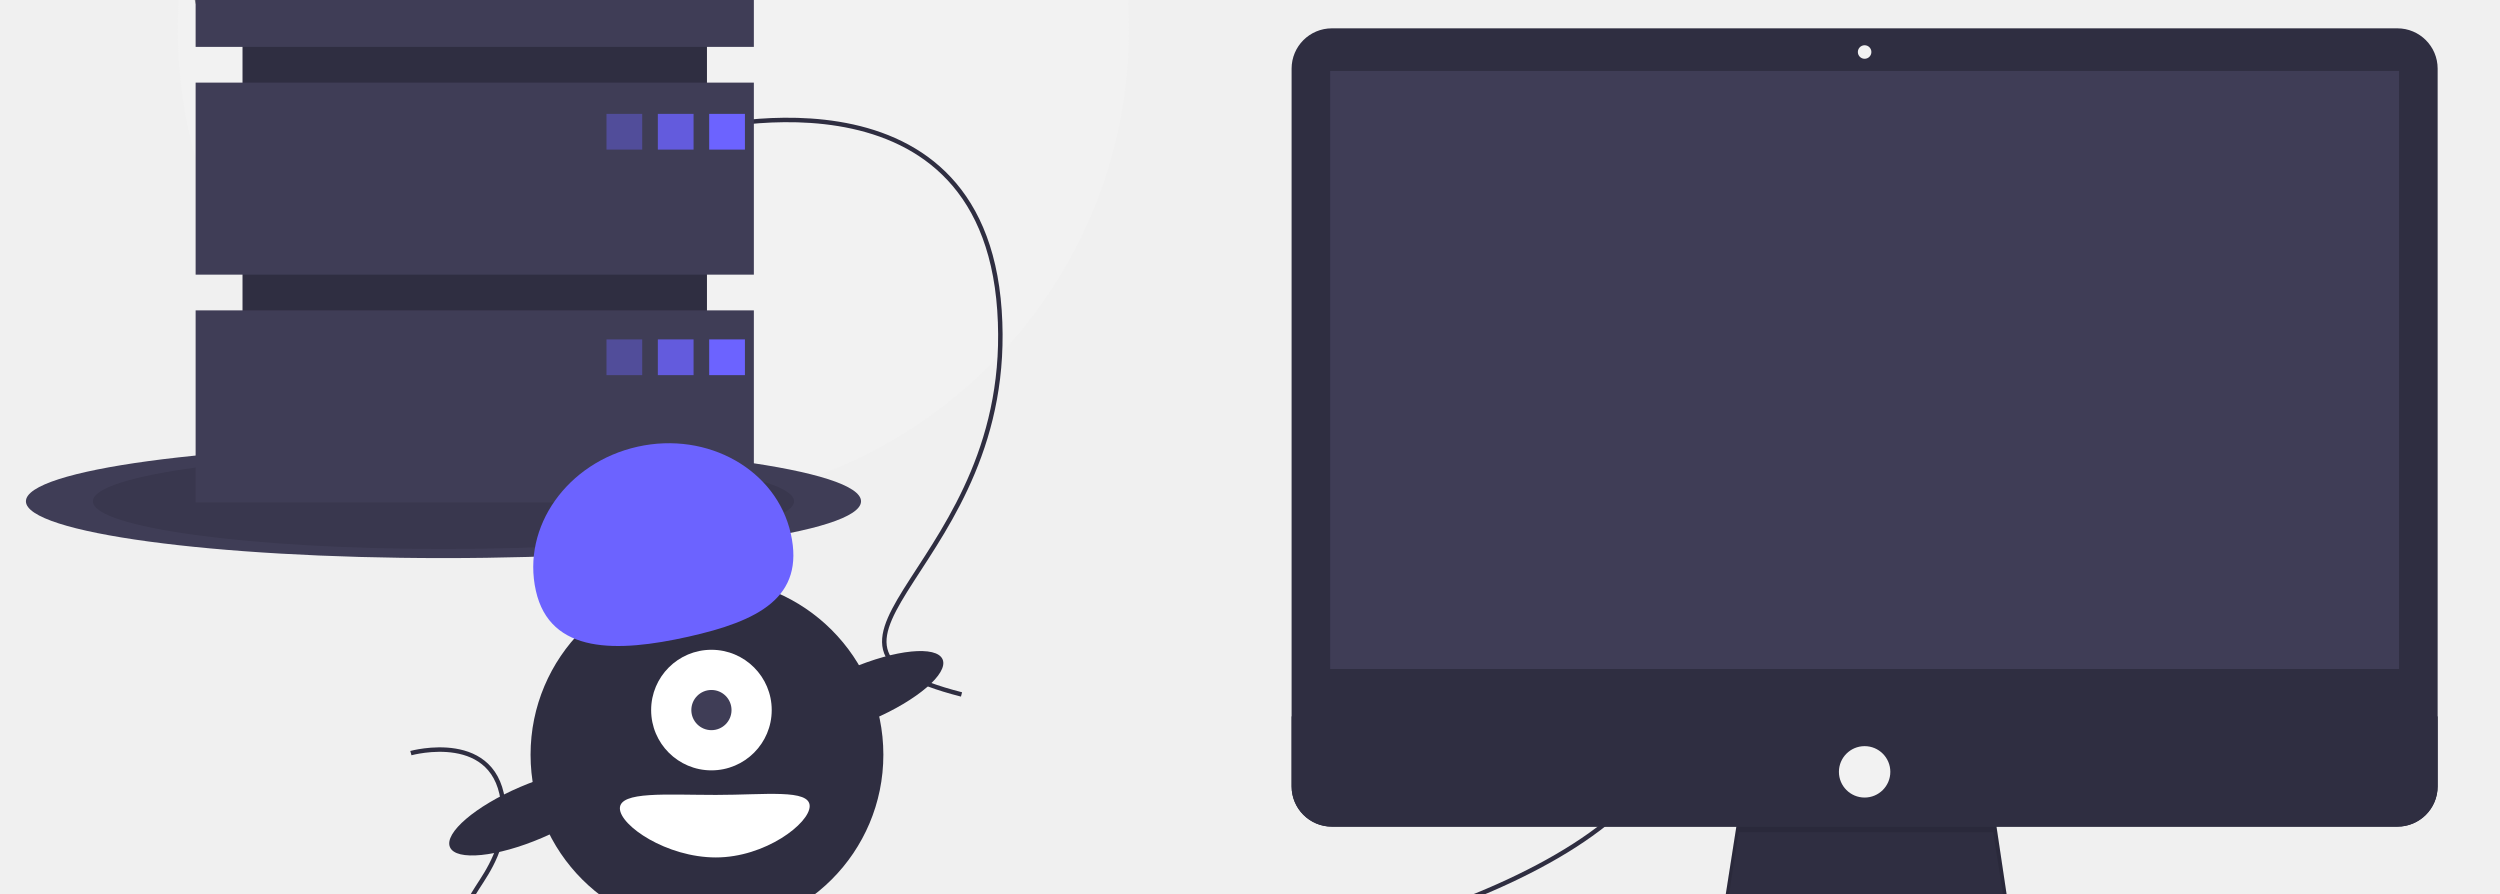
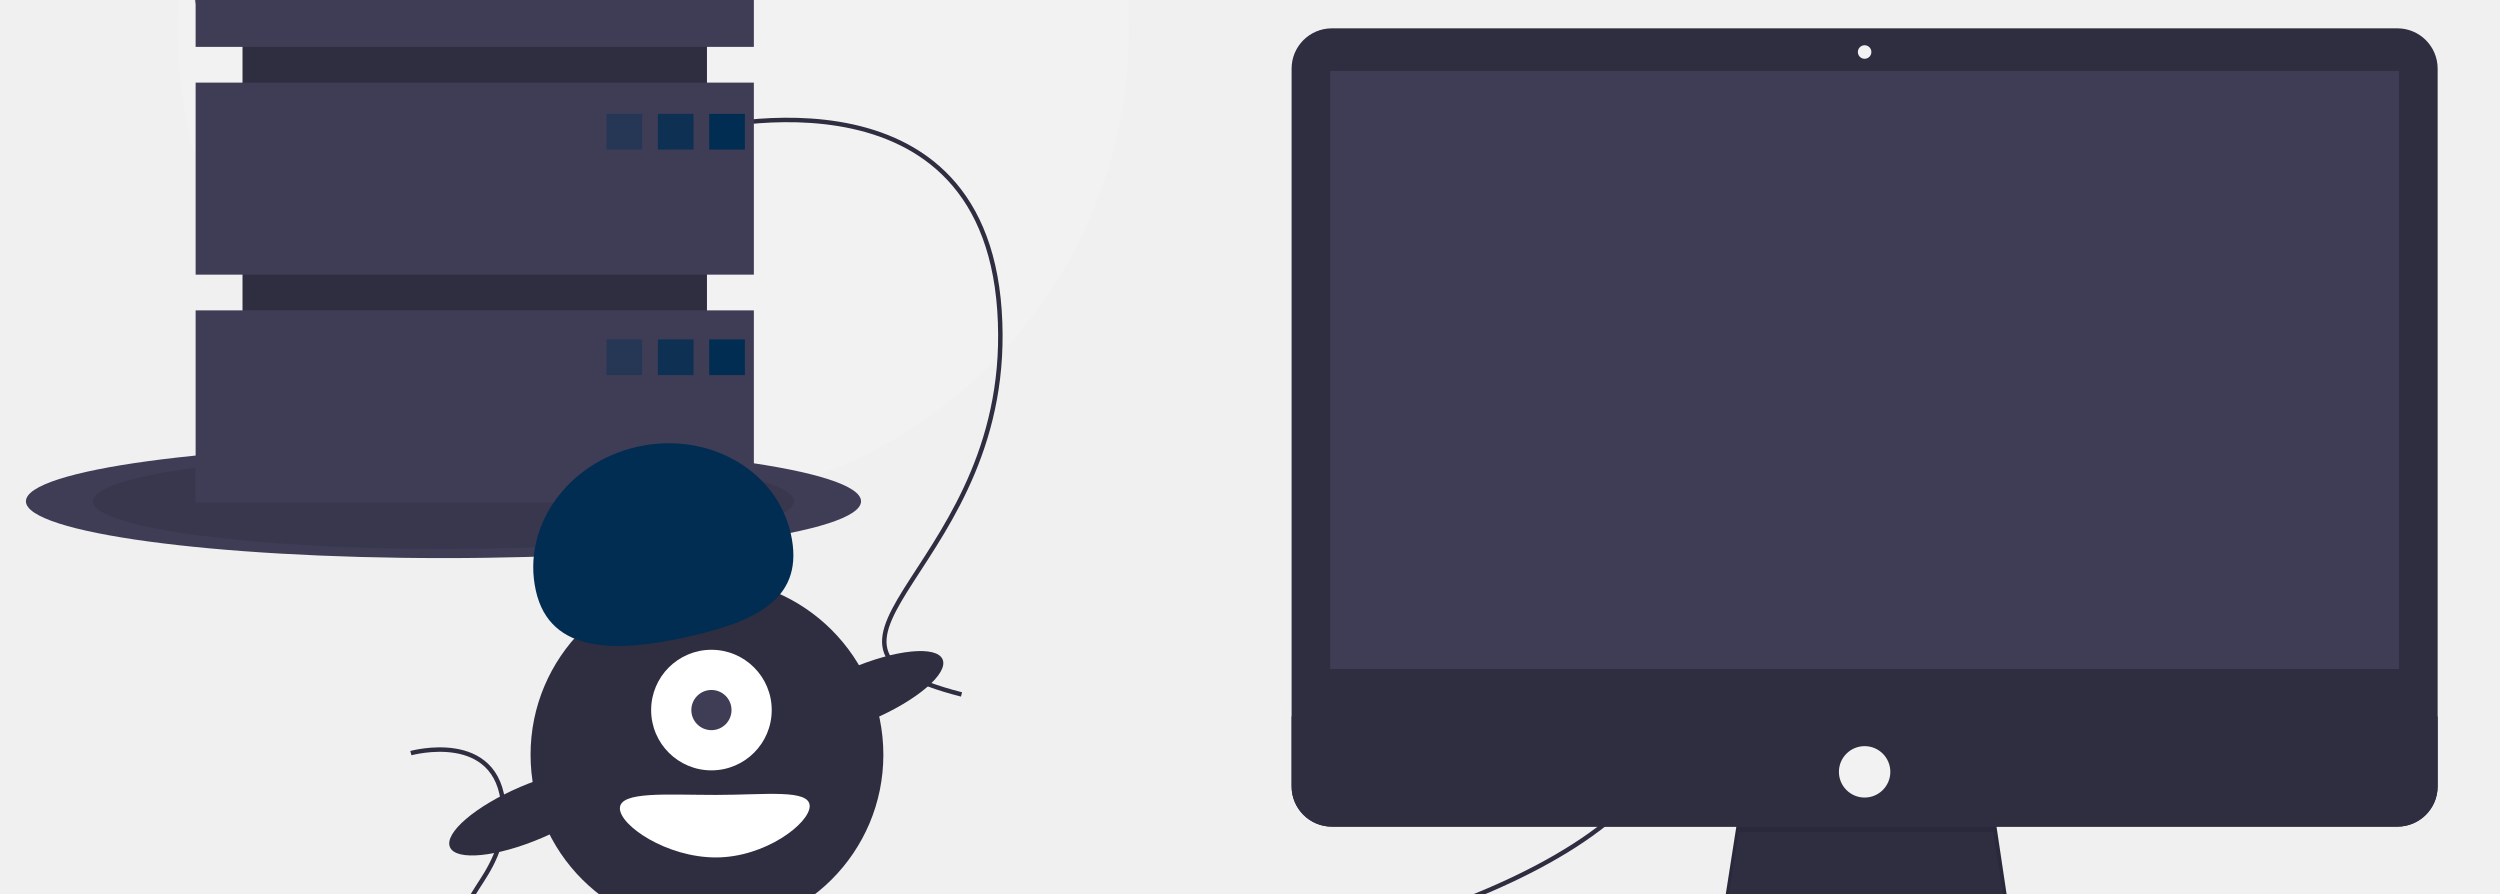
<svg xmlns="http://www.w3.org/2000/svg" id="aa03ddf9-f8f2-4819-a4ce-be9b0a220741" data-name="Layer 1" width="1119.609" height="400" viewBox="0 200 1119.609 400">
  <circle cx="292.609" cy="213" r="213" fill="#f2f2f2" />
  <path d="M31.391,151.642c0,77.498,48.618,140.208,108.701,140.208" transform="translate(-31.39089 -100.5)" fill="#2f2e41" />
-   <path d="M140.092,291.851c0-78.369,54.255-141.784,121.304-141.784" transform="translate(-31.39089 -100.5)" fill="#6c63ff" />
-   <path d="M70.775,158.668c0,73.615,31.003,133.183,69.316,133.183" transform="translate(-31.39089 -100.5)" fill="#6c63ff" />
+   <path d="M140.092,291.851c0-78.369,54.255-141.784,121.304-141.784" transform="translate(-31.39089 -100.5)" fill="#012D52" />
+   <path d="M70.775,158.668c0,73.615,31.003,133.183,69.316,133.183" transform="translate(-31.39089 -100.5)" fill="#012D52" />
  <path d="M140.092,291.851c0-100.138,62.71-181.168,140.208-181.168" transform="translate(-31.39089 -100.5)" fill="#2f2e41" />
  <path d="M117.224,292.839s15.416-.475,20.061-3.783,23.713-7.258,24.866-1.953,23.167,26.388,5.763,26.529-40.439-2.711-45.076-5.535S117.224,292.839,117.224,292.839Z" transform="translate(-31.39089 -100.5)" fill="#a8a8a8" />
  <path d="M168.224,311.785c-17.404.14-40.439-2.711-45.076-5.535-3.531-2.151-4.938-9.869-5.409-13.43-.326.014-.515.02-.515.02s.976,12.433,5.613,15.257,27.672,5.676,45.076,5.535c5.024-.041,6.759-1.828,6.664-4.475C173.879,310.756,171.963,311.755,168.224,311.785Z" transform="translate(-31.39089 -100.5)" opacity="0.2" />
  <ellipse cx="198.609" cy="424.5" rx="187" ry="25.44" fill="#3f3d56" />
  <ellipse cx="198.609" cy="424.5" rx="157" ry="21.359" opacity="0.1" />
  <ellipse cx="836.609" cy="660.5" rx="283" ry="38.5" fill="#3f3d56" />
  <ellipse cx="310.609" cy="645.5" rx="170" ry="23.127" fill="#3f3d56" />
  <path d="M494,726.5c90,23,263-30,282-90" transform="translate(-31.39089 -100.5)" fill="none" stroke="#2f2e41" stroke-miterlimit="10" stroke-width="2" />
  <path d="M341,359.5s130-36,138,80-107,149-17,172" transform="translate(-31.39089 -100.5)" fill="none" stroke="#2f2e41" stroke-miterlimit="10" stroke-width="2" />
  <path d="M215.402,637.783s39.072-10.82,41.477,24.044-32.16,44.783-5.109,51.696" transform="translate(-31.39089 -100.5)" fill="none" stroke="#2f2e41" stroke-miterlimit="10" stroke-width="2" />
  <path d="M810.096,663.74,802.218,714.035s-38.782,20.603-11.513,21.209,155.733,0,155.733,0,24.845,0-14.543-21.815l-7.878-52.719Z" transform="translate(-31.39089 -100.5)" fill="#2f2e41" />
  <path d="M785.219,734.698c6.193-5.51,16.999-11.252,16.999-11.252l7.878-50.295,113.922.107,7.878,49.582c9.185,5.087,14.875,8.987,18.204,11.978,5.059-1.154,10.587-5.444-18.204-21.389l-7.878-52.719-113.922,3.03L802.218,714.035S769.63,731.35,785.219,734.698Z" transform="translate(-31.39089 -100.5)" opacity="0.1" />
  <rect x="578.433" y="212.689" width="513.253" height="357.52" rx="18.046" fill="#2f2e41" />
  <rect x="595.703" y="231.777" width="478.713" height="267.837" fill="#3f3d56" />
  <circle cx="835.059" cy="223.293" r="3.03" fill="#f2f2f2" />
  <path d="M1123.077,621.322V652.663a18.043,18.043,0,0,1-18.046,18.046H627.869A18.043,18.043,0,0,1,609.824,652.663V621.322Z" transform="translate(-31.39089 -100.5)" fill="#2f2e41" />
  <polygon points="968.978 667.466 968.978 673.526 642.968 673.526 642.968 668.678 643.417 667.466 651.452 645.651 962.312 645.651 968.978 667.466" fill="#2f2e41" />
  <path d="M1125.828,762.034c-.594,2.539-2.836,5.217-7.902,7.75-18.179,9.089-55.143-2.424-55.143-2.424s-28.48-4.848-28.48-17.573a22.725,22.725,0,0,1,2.497-1.485c7.643-4.044,32.984-14.021,77.918.422a18.739,18.739,0,0,1,8.541,5.597C1125.079,756.454,1126.507,759.157,1125.828,762.034Z" transform="translate(-31.39089 -100.5)" fill="#2f2e41" />
  <path d="M1125.828,762.034c-22.251,8.526-42.084,9.162-62.439-4.975-10.265-7.126-19.591-8.89-26.59-8.756,7.643-4.044,32.984-14.021,77.918.422a18.739,18.739,0,0,1,8.541,5.597C1125.079,756.454,1126.507,759.157,1125.828,762.034Z" transform="translate(-31.39089 -100.5)" opacity="0.1" />
  <ellipse cx="1066.538" cy="654.135" rx="7.878" ry="2.424" fill="#f2f2f2" />
  <circle cx="835.059" cy="545.667" r="11.513" fill="#f2f2f2" />
  <polygon points="968.978 667.466 968.978 673.526 642.968 673.526 642.968 668.678 643.417 667.466 968.978 667.466" opacity="0.1" />
  <rect x="108.609" y="159" width="208" height="242" fill="#2f2e41" />
  <rect x="87.609" y="135" width="250" height="86" fill="#3f3d56" />
  <rect x="87.609" y="237" width="250" height="86" fill="#3f3d56" />
  <rect x="87.609" y="339" width="250" height="86" fill="#3f3d56" />
-   <rect x="271.609" y="150" width="16" height="16" fill="#6c63ff" opacity="0.4" />
-   <rect x="294.609" y="150" width="16" height="16" fill="#6c63ff" opacity="0.8" />
-   <rect x="317.609" y="150" width="16" height="16" fill="#6c63ff" />
-   <rect x="271.609" y="251" width="16" height="16" fill="#6c63ff" opacity="0.4" />
-   <rect x="294.609" y="251" width="16" height="16" fill="#6c63ff" opacity="0.8" />
-   <rect x="317.609" y="251" width="16" height="16" fill="#6c63ff" />
-   <rect x="271.609" y="352" width="16" height="16" fill="#6c63ff" opacity="0.4" />
-   <rect x="294.609" y="352" width="16" height="16" fill="#6c63ff" opacity="0.8" />
-   <rect x="317.609" y="352" width="16" height="16" fill="#6c63ff" />
+   <rect x="271.609" y="150" width="16" height="16" fill="#012D52" opacity="0.4" />
+   <rect x="294.609" y="150" width="16" height="16" fill="#012D52" opacity="0.8" />
+   <rect x="317.609" y="150" width="16" height="16" fill="#012D52" />
+   <rect x="271.609" y="251" width="16" height="16" fill="#012D52" opacity="0.4" />
+   <rect x="294.609" y="251" width="16" height="16" fill="#012D52" opacity="0.8" />
+   <rect x="317.609" y="251" width="16" height="16" fill="#012D52" />
+   <rect x="271.609" y="352" width="16" height="16" fill="#012D52" opacity="0.4" />
+   <rect x="294.609" y="352" width="16" height="16" fill="#012D52" opacity="0.8" />
+   <rect x="317.609" y="352" width="16" height="16" fill="#012D52" />
  <circle cx="316.609" cy="538" r="79" fill="#2f2e41" />
  <rect x="280.609" y="600" width="24" height="43" fill="#2f2e41" />
  <rect x="328.609" y="600" width="24" height="43" fill="#2f2e41" />
  <ellipse cx="300.609" cy="643.5" rx="20" ry="7.5" fill="#2f2e41" />
  <ellipse cx="348.609" cy="642.5" rx="20" ry="7.5" fill="#2f2e41" />
  <circle cx="318.609" cy="518" r="27" fill="#fff" />
  <circle cx="318.609" cy="518" r="9" fill="#3f3d56" />
-   <path d="M271.367,565.032c-6.379-28.568,14.012-57.434,45.544-64.475s62.265,10.41,68.644,38.978-14.519,39.104-46.051,46.145S277.746,593.6,271.367,565.032Z" transform="translate(-31.39089 -100.5)" fill="#6c63ff" />
+   <path d="M271.367,565.032c-6.379-28.568,14.012-57.434,45.544-64.475s62.265,10.41,68.644,38.978-14.519,39.104-46.051,46.145S277.746,593.6,271.367,565.032Z" transform="translate(-31.39089 -100.5)" fill="#012D52" />
  <ellipse cx="417.215" cy="611.344" rx="39.5" ry="12.4" transform="translate(-238.2867 112.9804) rotate(-23.17116)" fill="#2f2e41" />
  <ellipse cx="269.215" cy="664.344" rx="39.5" ry="12.4" transform="translate(-271.0797 59.02084) rotate(-23.17116)" fill="#2f2e41" />
  <path d="M394,661.5c0,7.732-19.909,23-42,23s-43-14.268-43-22,20.909-6,43-6S394,653.768,394,661.5Z" transform="translate(-31.39089 -100.5)" fill="#fff" />
</svg>
